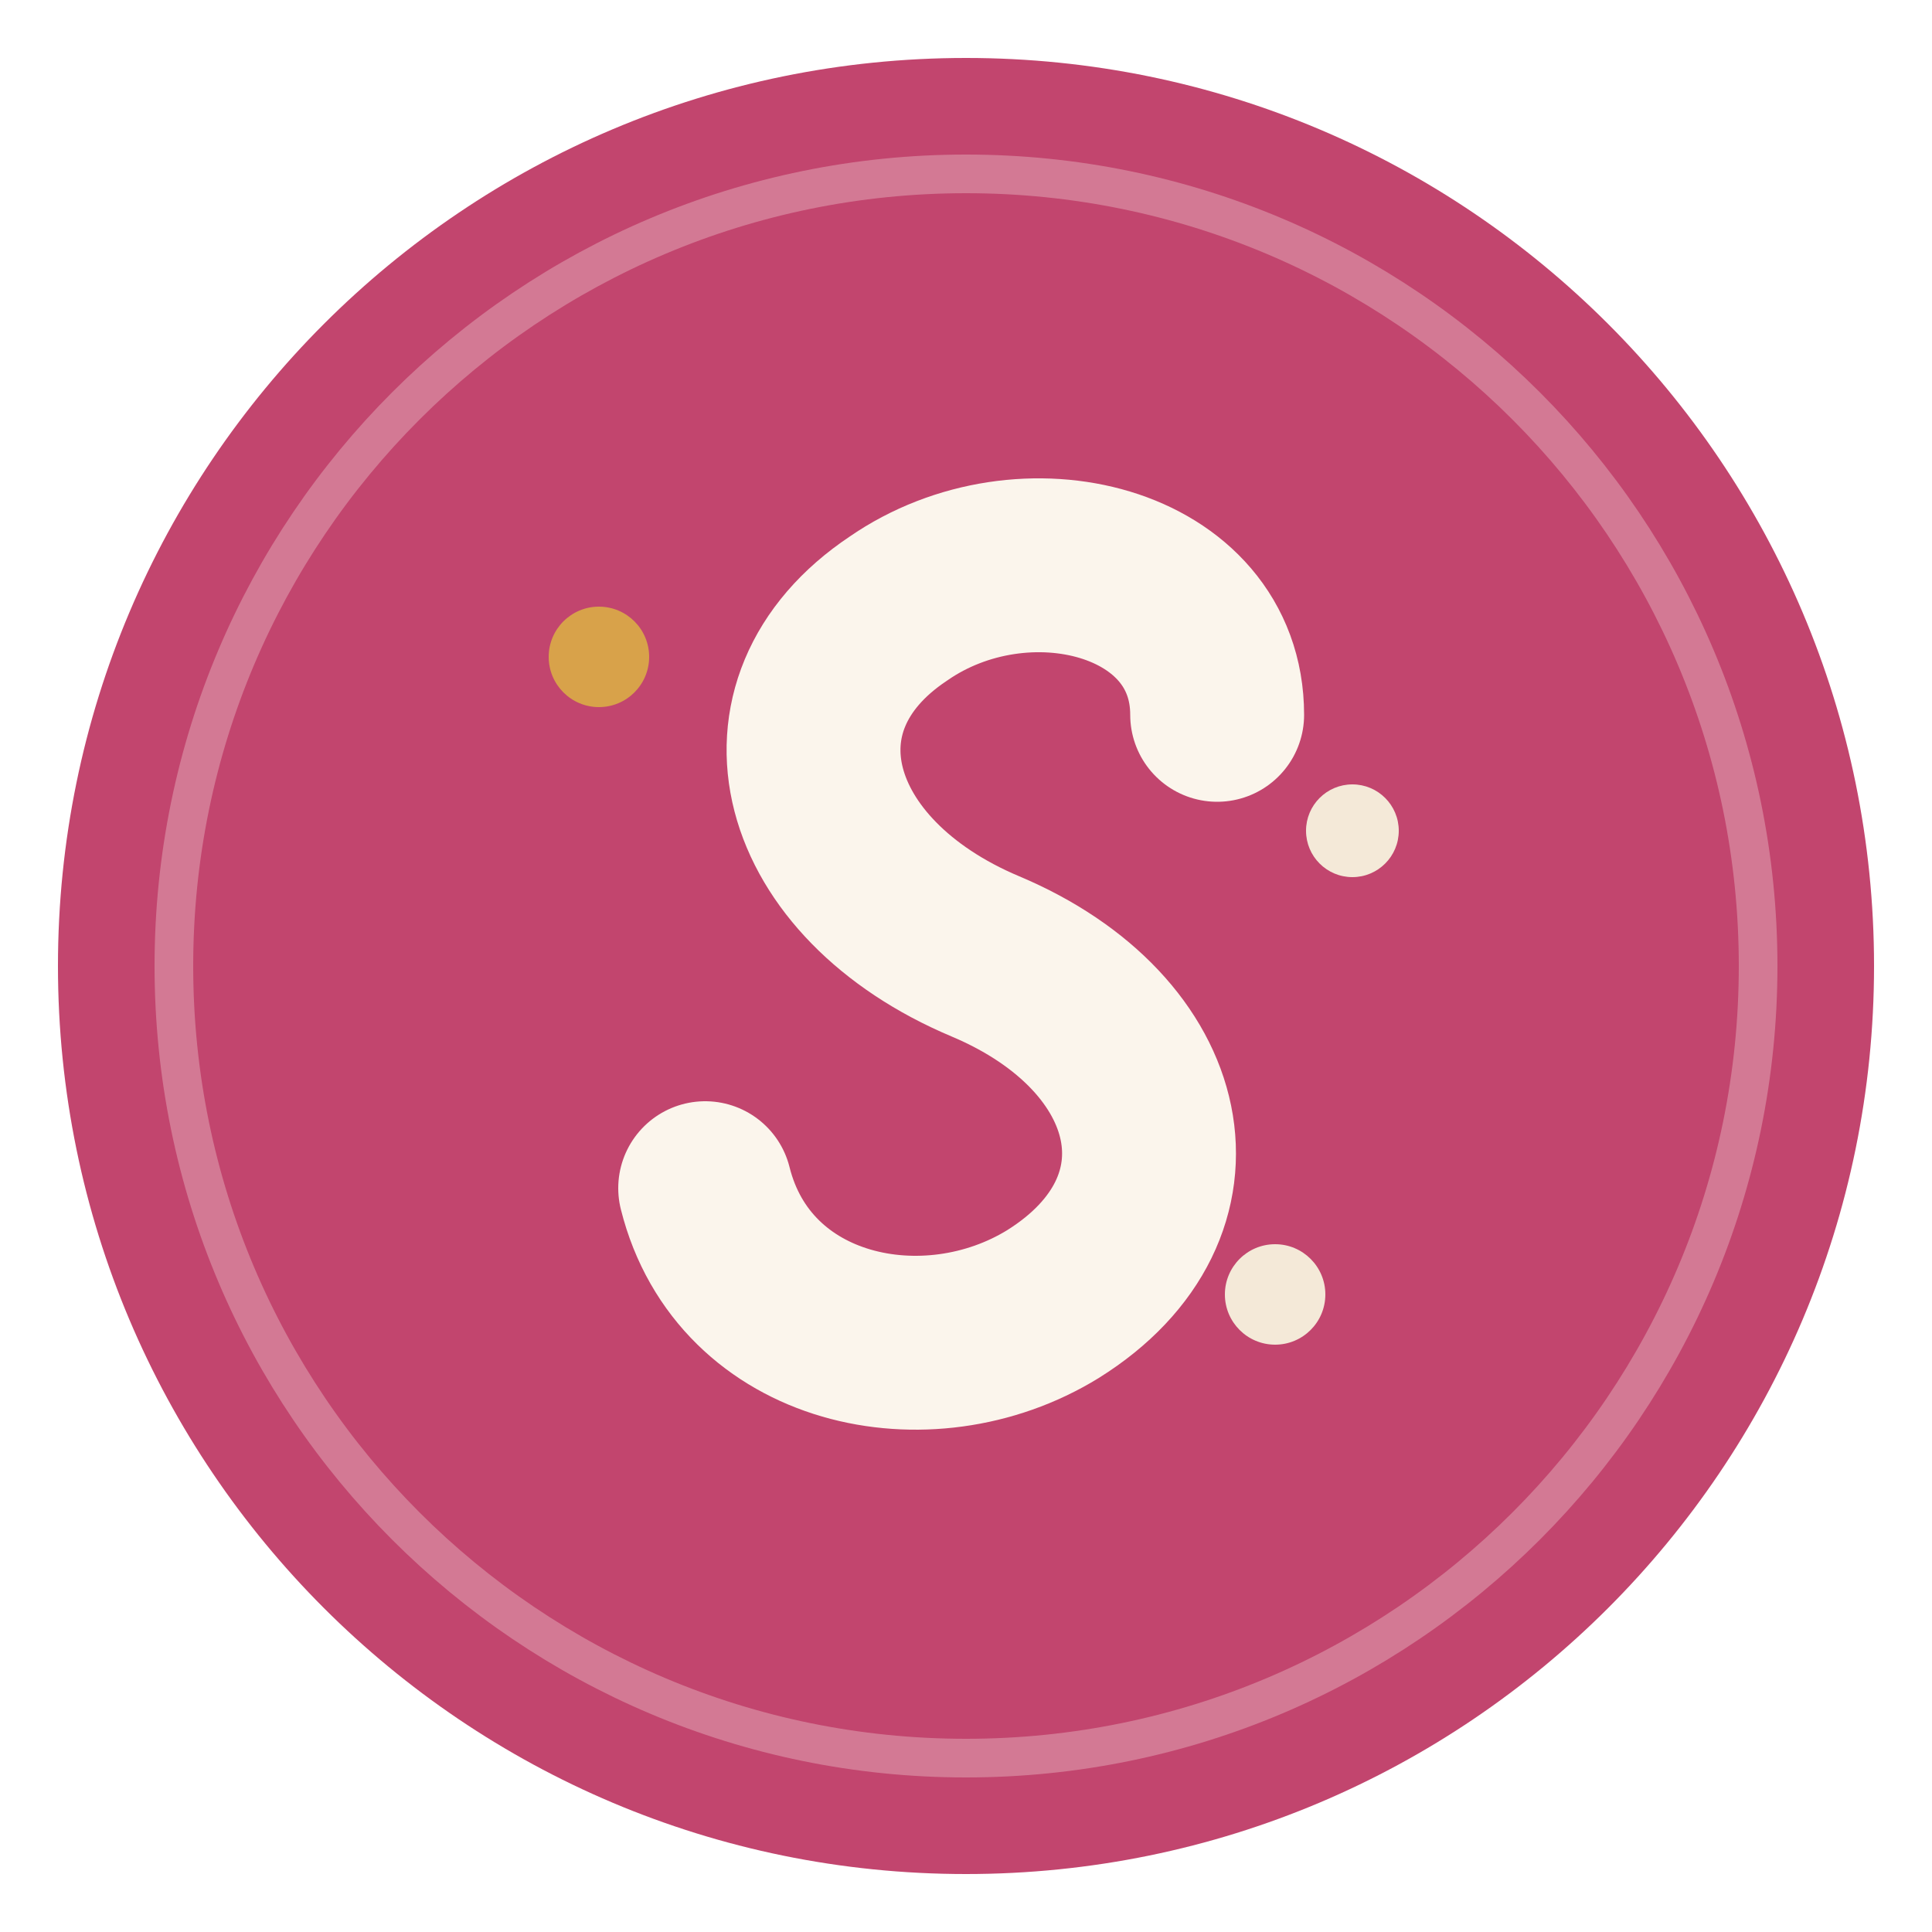
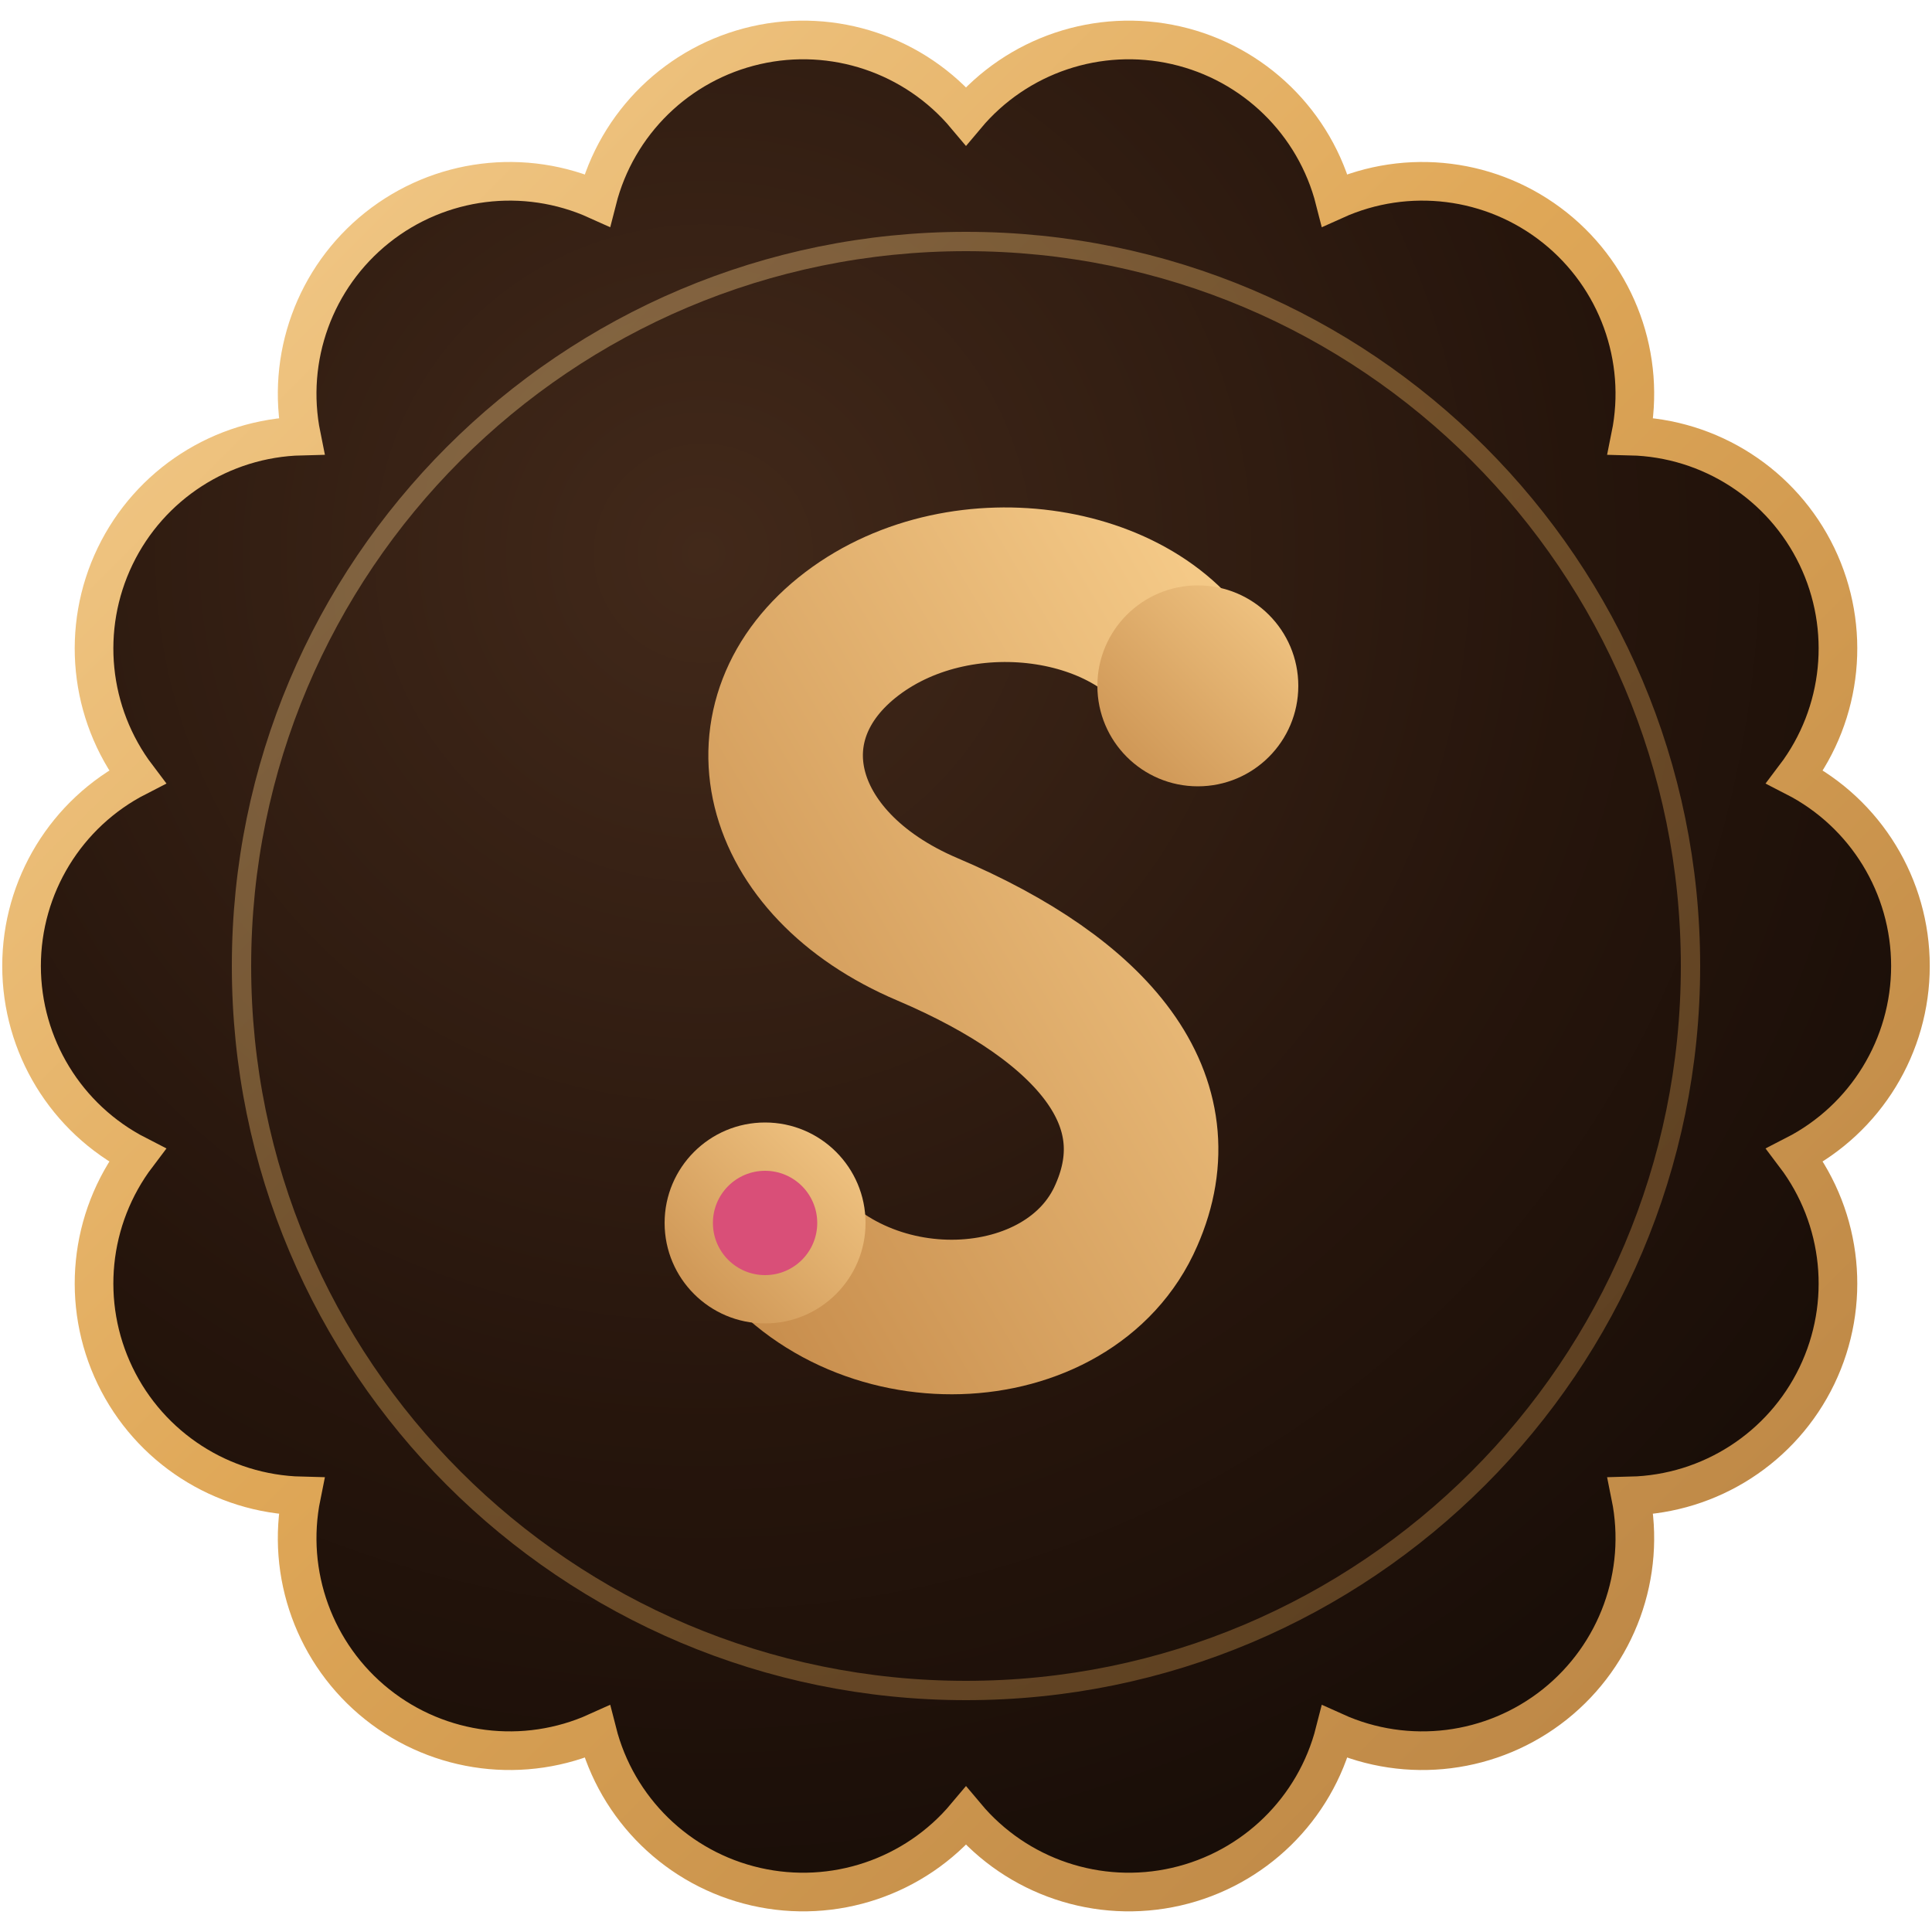
<svg xmlns="http://www.w3.org/2000/svg" viewBox="0 0 100 100" role="img" aria-label="Sweet Savory Savor">
-   <circle cx="50" cy="50" r="47" fill="#c2456e" />
-   <circle cx="50" cy="50" r="41" fill="none" stroke="#fbf5ec" stroke-opacity="0.3" stroke-width="2" />
-   <path d="M63 37 C63 29.5 53 27 46.5 31.5 C39 36.5 41.5 45.5 51 49.5 C60.5 53.5 62.5 62.5 54.5 67.5 C48 71.5 38.5 69.5 36.5 61.5" fill="none" stroke="#fbf5ec" stroke-width="9" stroke-linecap="round" />
-   <circle cx="31" cy="34" r="2.6" fill="#d8a24a" />
-   <circle cx="70" cy="43" r="2.4" fill="#f4e9d8" />
-   <circle cx="66" cy="67" r="2.6" fill="#f4e9d8" />
+   <defs>
+     <radialGradient id="sss-esp" cx="36%" cy="28%" r="85%">
+       <stop offset="0%" stop-color="#42291a" />
+       <stop offset="55%" stop-color="#26150c" />
+       <stop offset="100%" stop-color="#140b06" />
+     </radialGradient>
+     <linearGradient id="sss-rim" x1="0%" y1="0%" x2="100%" y2="100%">
+       <stop offset="0%" stop-color="#f6d194" />
+       <stop offset="45%" stop-color="#dfa757" />
+       <stop offset="100%" stop-color="#b47f42" />
+     </linearGradient>
+     <linearGradient id="sss-pipe" x1="100%" y1="0%" x2="0%" y2="100%">
+       <stop offset="0%" stop-color="#f4c987" />
+       <stop offset="100%" stop-color="#c98f4e" />
+     </linearGradient>
+   </defs>
+   <path d="M 50.00 6.00 A 11 11 0 0 1 69.09 10.36 A 11 11 0 0 1 84.40 22.57 A 11 11 0 0 1 92.90 40.21 A 11 11 0 0 1 92.90 59.79 A 11 11 0 0 1 84.40 77.43 A 11 11 0 0 1 69.09 89.64 A 11 11 0 0 1 50.00 94.00 A 11 11 0 0 1 30.91 89.64 A 11 11 0 0 1 15.60 77.43 A 11 11 0 0 1 7.10 59.79 A 11 11 0 0 1 7.10 40.21 A 11 11 0 0 1 15.60 22.57 A 11 11 0 0 1 30.91 10.36 A 11 11 0 0 1 50.00 6.00 Z" fill="url(#sss-esp)" stroke="url(#sss-rim)" stroke-width="2" />
+   <circle cx="50" cy="50" r="37.5" fill="none" stroke="url(#sss-rim)" stroke-opacity="0.4" stroke-width="1" />
+   <path d="M62 35.5 C59.4 30 49.9 28.4 44.1 32.8 C38.3 37.2 40 44.7 48 48.1 C56.7 51.8 60.9 57 58.3 62.9 C55.4 69.6 44.3 70.1 39.6 63.3" fill="none" stroke="url(#sss-pipe)" stroke-width="8" stroke-linecap="round" />
+   <circle cx="62" cy="35.5" r="5.2" fill="url(#sss-pipe)" />
+   <circle cx="39.6" cy="63.3" r="5.2" fill="url(#sss-pipe)" />
+   <circle cx="39.6" cy="63.3" r="2.7" fill="#d94f78" />
</svg>
